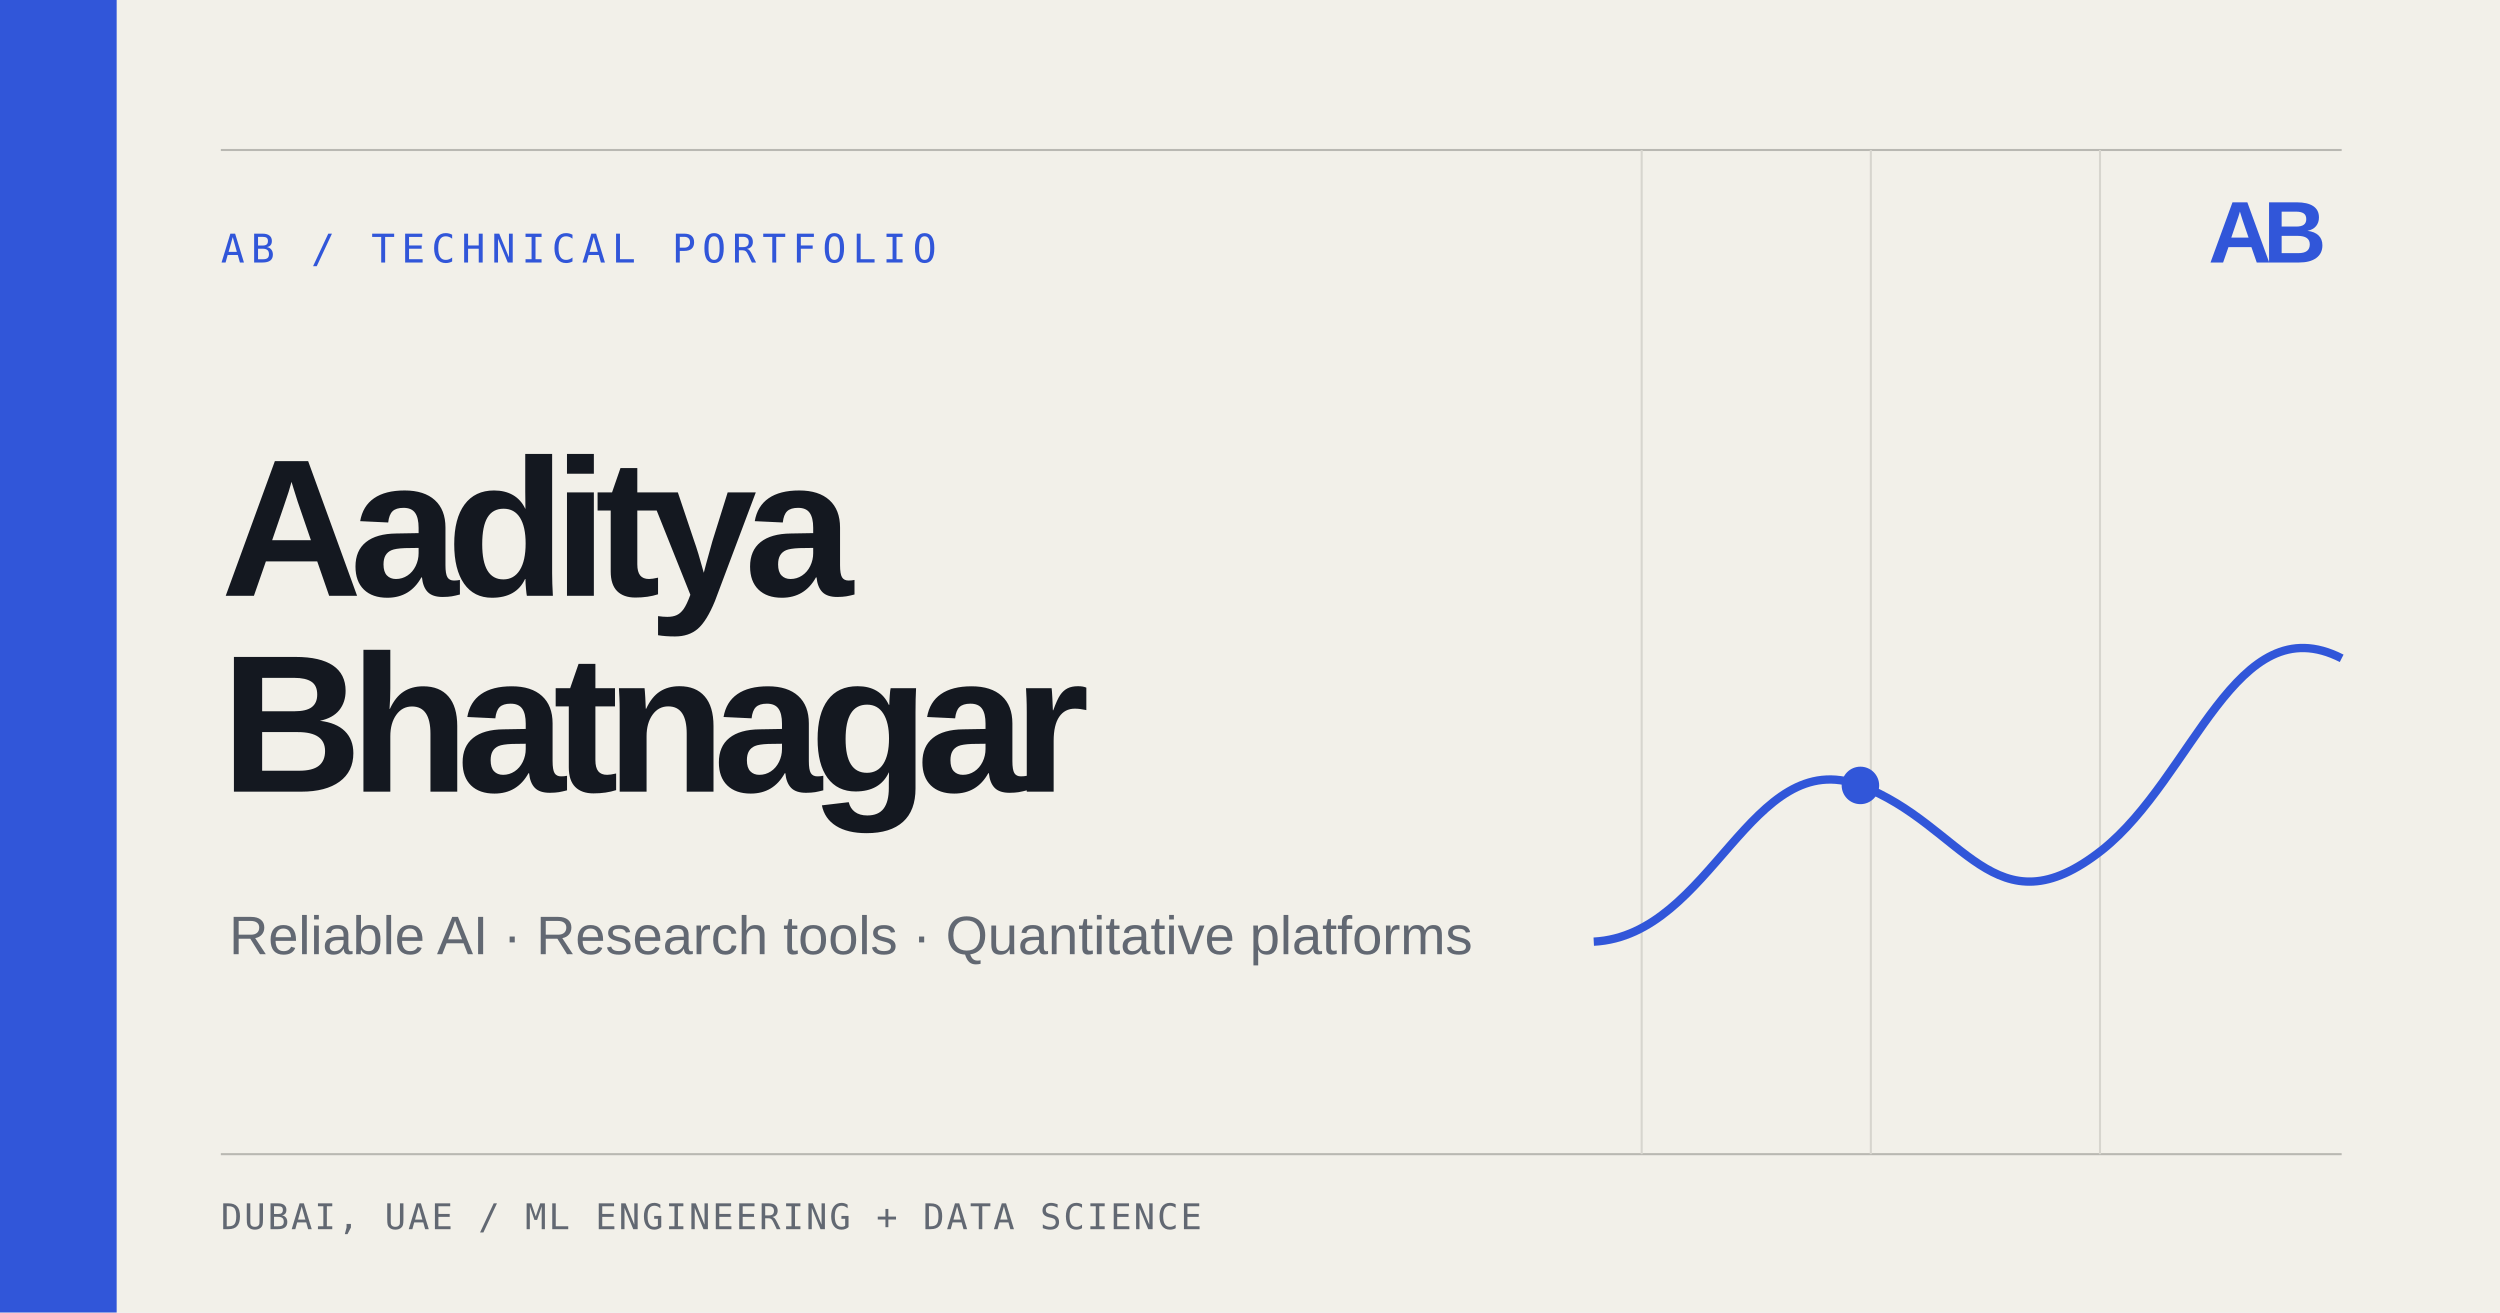
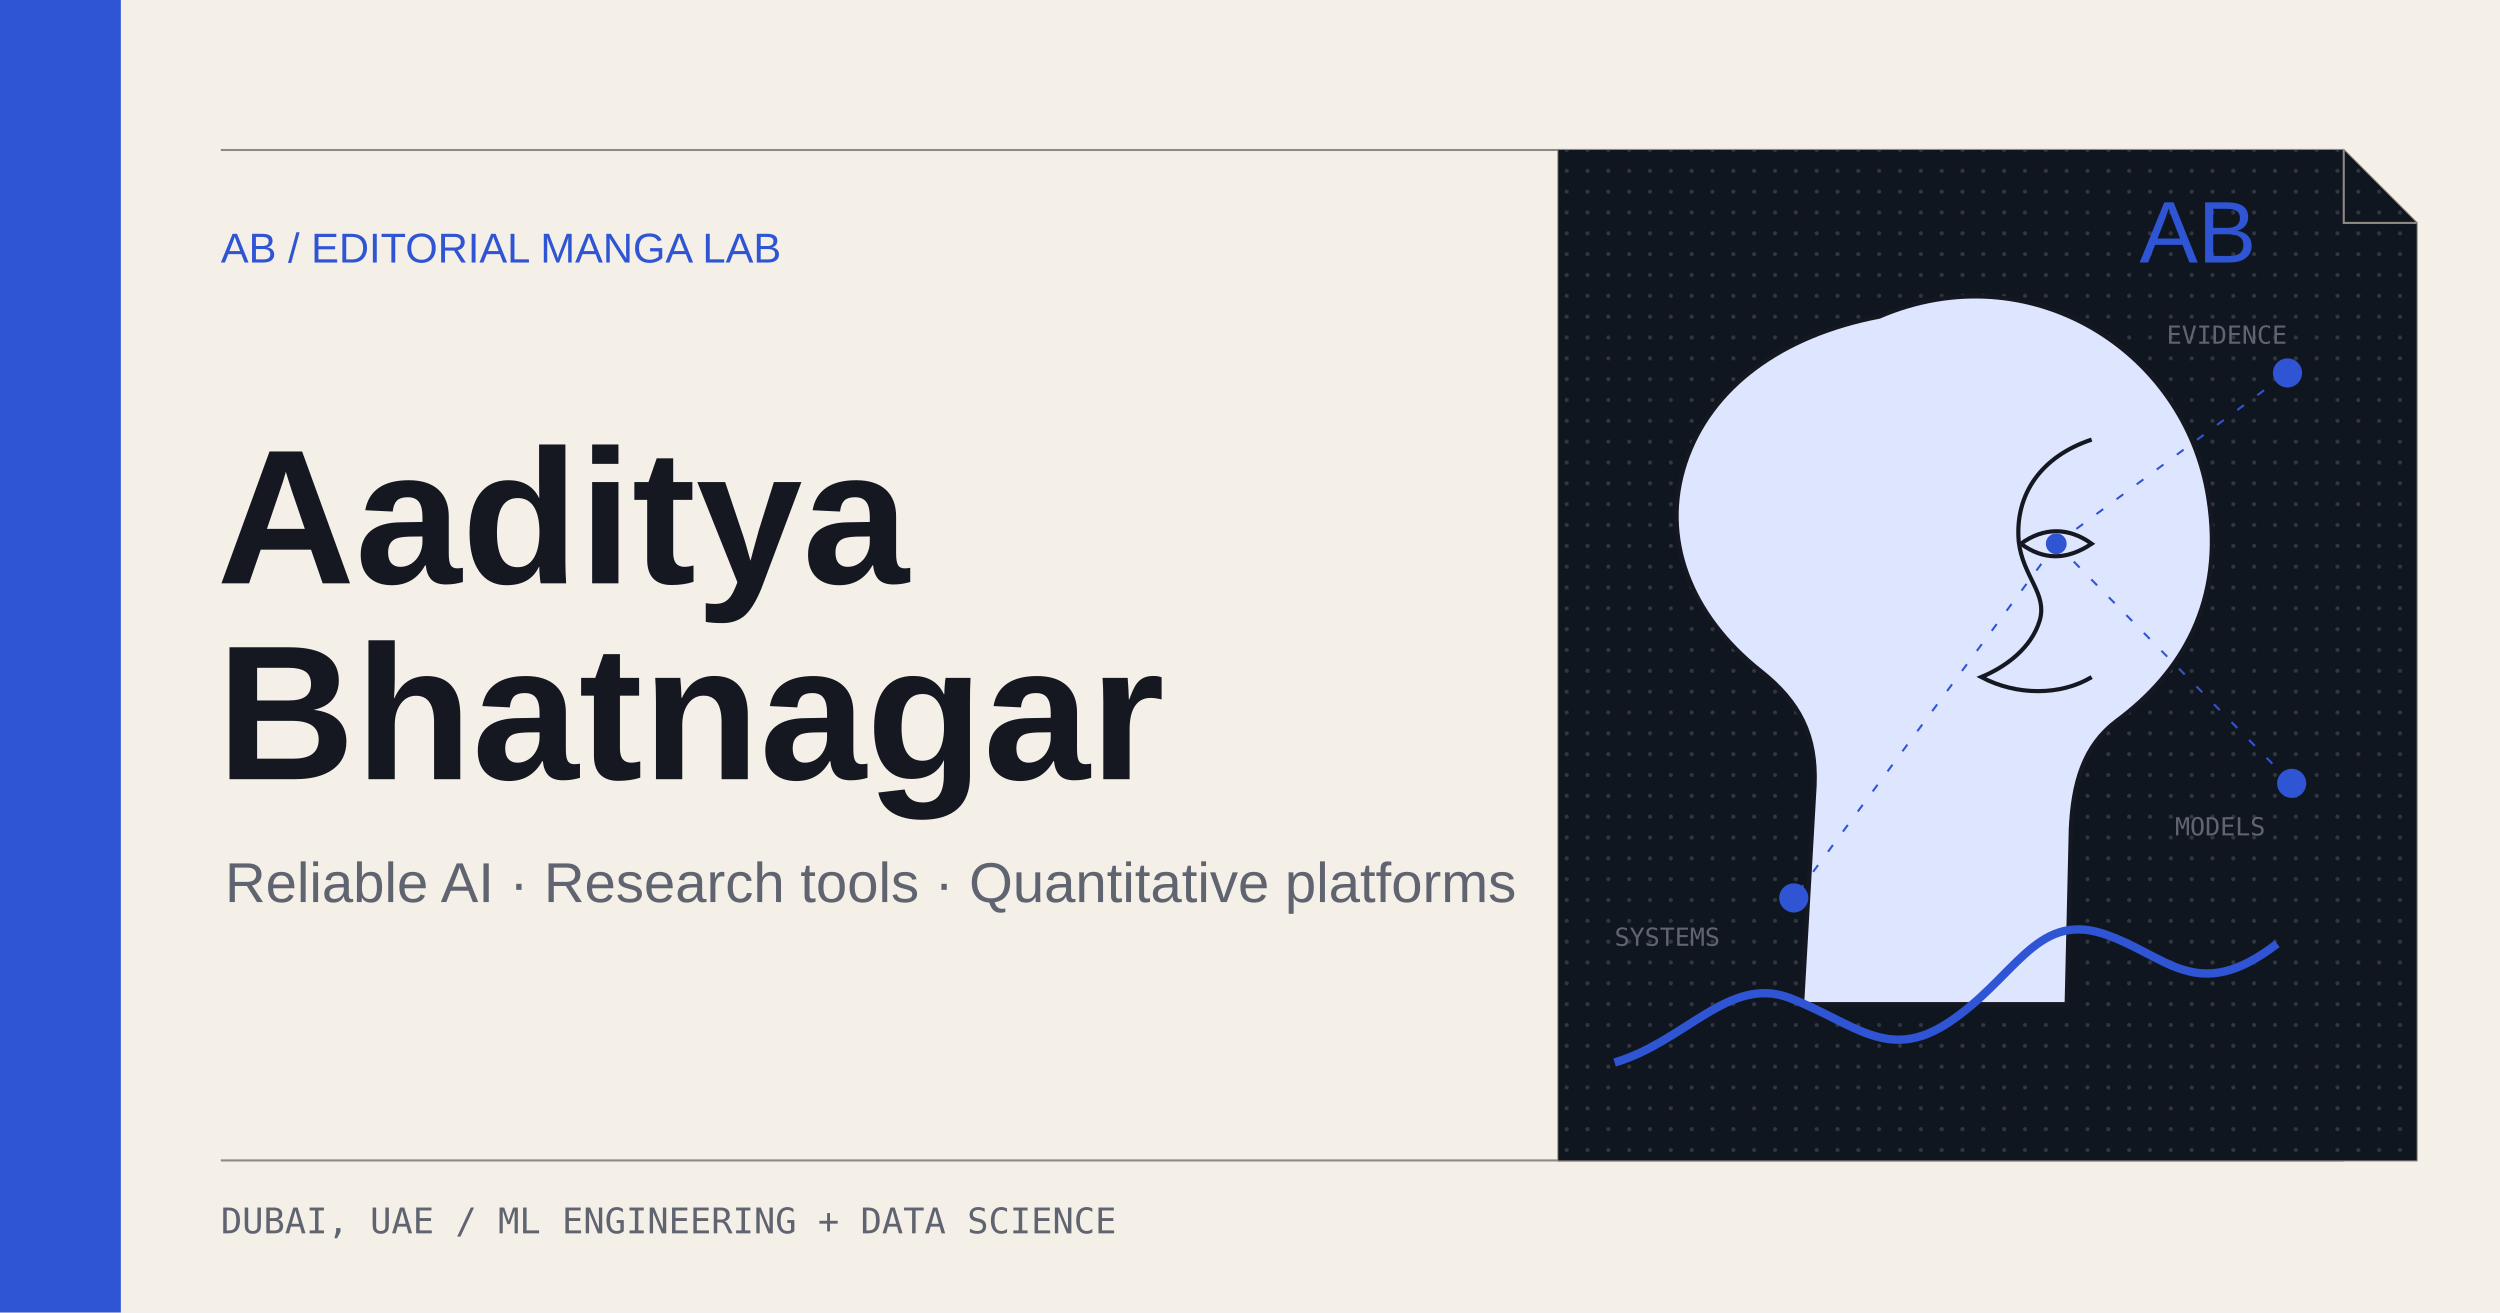
<svg xmlns="http://www.w3.org/2000/svg" width="1200" height="630" viewBox="0 0 1200 630">
-   <rect width="1200" height="630" fill="#f2f0e9" />
-   <rect x="0" y="0" width="56" height="630" fill="#3156d9" />
-   <path d="M106 72h1018M106 554h1018" stroke="#b9b8b2" />
-   <path d="M788 72v482M898 72v482M1008 72v482" stroke="#d7d5ce" />
-   <path d="M765 452c57-3 75-95 128-75 50 19 64 72 116 31 44-35 64-118 115-92" fill="none" stroke="#3156d9" stroke-width="4" />
-   <circle cx="893" cy="377" r="9" fill="#3156d9" />
-   <text x="106" y="126" fill="#3156d9" font-family="monospace" font-size="19" letter-spacing="3">AB / TECHNICAL PORTFOLIO</text>
-   <text x="106" y="286" fill="#141820" font-family="Arial, sans-serif" font-size="94" font-weight="600" letter-spacing="-6">Aaditya</text>
-   <text x="106" y="380" fill="#141820" font-family="Arial, sans-serif" font-size="94" font-weight="600" letter-spacing="-6">Bhatnagar</text>
-   <text x="110" y="458" fill="#626872" font-family="Arial, sans-serif" font-size="26">Reliable AI · Research tools · Quantitative platforms</text>
-   <text x="106" y="590" fill="#626872" font-family="monospace" font-size="17" letter-spacing="1">DUBAI, UAE  /  ML ENGINEERING + DATA SCIENCE</text>
-   <text x="1060" y="126" fill="#3156d9" font-family="Arial, sans-serif" font-size="42" font-weight="700" letter-spacing="-4">AB</text>
+   <defs>
+     <pattern id="dots" width="10" height="10" patternUnits="userSpaceOnUse">
+       <rect width="10" height="10" fill="#101620" />
+       <circle cx="2" cy="2" r="1" fill="#ffffff" opacity=".14" />
+     </pattern>
+     <clipPath id="panel">
+       <path d="M748 72h377l35 35v450H748Z" />
+     </clipPath>
+   </defs>
+   <rect width="1200" height="630" fill="#f4f0e7" />
+   <rect width="58" height="630" fill="#2f55d4" />
+   <path d="M106 72h1019M106 557h1019" stroke="#8e8a82" />
+   <path d="M748 72h377l35 35v450H748Z" fill="#101620" stroke="#8e8a82" />
+   <rect x="748" y="72" width="412" height="485" fill="url(#dots)" clip-path="url(#panel)" />
+   <path d="M1125 72v35h35" fill="none" stroke="#8e8a82" />
+   <g fill="#2f55d4" font-family="Arial, Helvetica, sans-serif">
+     <text x="106" y="126" font-size="20">AB / EDITORIAL MANGA LAB</text>
+     <text x="1083" y="126" font-size="42" text-anchor="end">AB</text>
+   </g>
+   <g fill="#151821" font-family="Arial, Helvetica, sans-serif">
+     <text x="104" y="280" font-size="92" font-weight="650">Aaditya</text>
+     <text x="104" y="374" font-size="92" font-weight="650">Bhatnagar</text>
+     <text x="108" y="433" font-size="27" fill="#5f6470">Reliable AI · Research tools · Quantitative platforms</text>
+     <text x="106" y="592" font-size="17" fill="#5f6470" font-family="monospace">DUBAI, UAE  /  ML ENGINEERING + DATA SCIENCE</text>
+   </g>
+   <g fill="none" stroke="#151821">
+     <path d="M902 152c72-31 147 16 158 87 8 50-13 84-44 107-16 12-21 30-22 52l-2 84H865l6-105c1-24-7-40-26-55-34-27-48-64-36-100 12-36 46-61 93-70Z" fill="#dde5ff" stroke-width="2" />
+     <path d="M1004 211c-24 8-37 26-35 49 2 17 14 25 10 38-4 13-16 22-28 27 17 9 38 9 53 0" stroke-width="2" />
+     <path d="M970 261c11-8 23-8 34 0-12 8-23 8-34 0Z" stroke-width="2" />
+   </g>
+   <circle cx="987" cy="261" r="5" fill="#2f55d4" />
+   <g stroke="#2f55d4" stroke-dasharray="4 8">
+     <path d="m987 261 111-82" />
+     <path d="m987 261 113 115" />
+     <path d="m987 261-126 170" />
+   </g>
+   <g fill="#2f55d4">
+     <circle cx="1098" cy="179" r="7" />
+     <circle cx="1100" cy="376" r="7" />
+     <circle cx="861" cy="431" r="7" />
+   </g>
+   <g fill="#5f6470" font-family="monospace" font-size="12">
+     <text x="1040" y="165">EVIDENCE</text>
+     <text x="1044" y="401">MODELS</text>
+     <text x="775" y="454">SYSTEMS</text>
+   </g>
+   <path d="M775 510c34-10 55-42 84-31 31 12 47 31 76 12 32-21 42-53 74-43 31 10 45 35 84 5" fill="none" stroke="#2f55d4" stroke-width="4" />
</svg>
